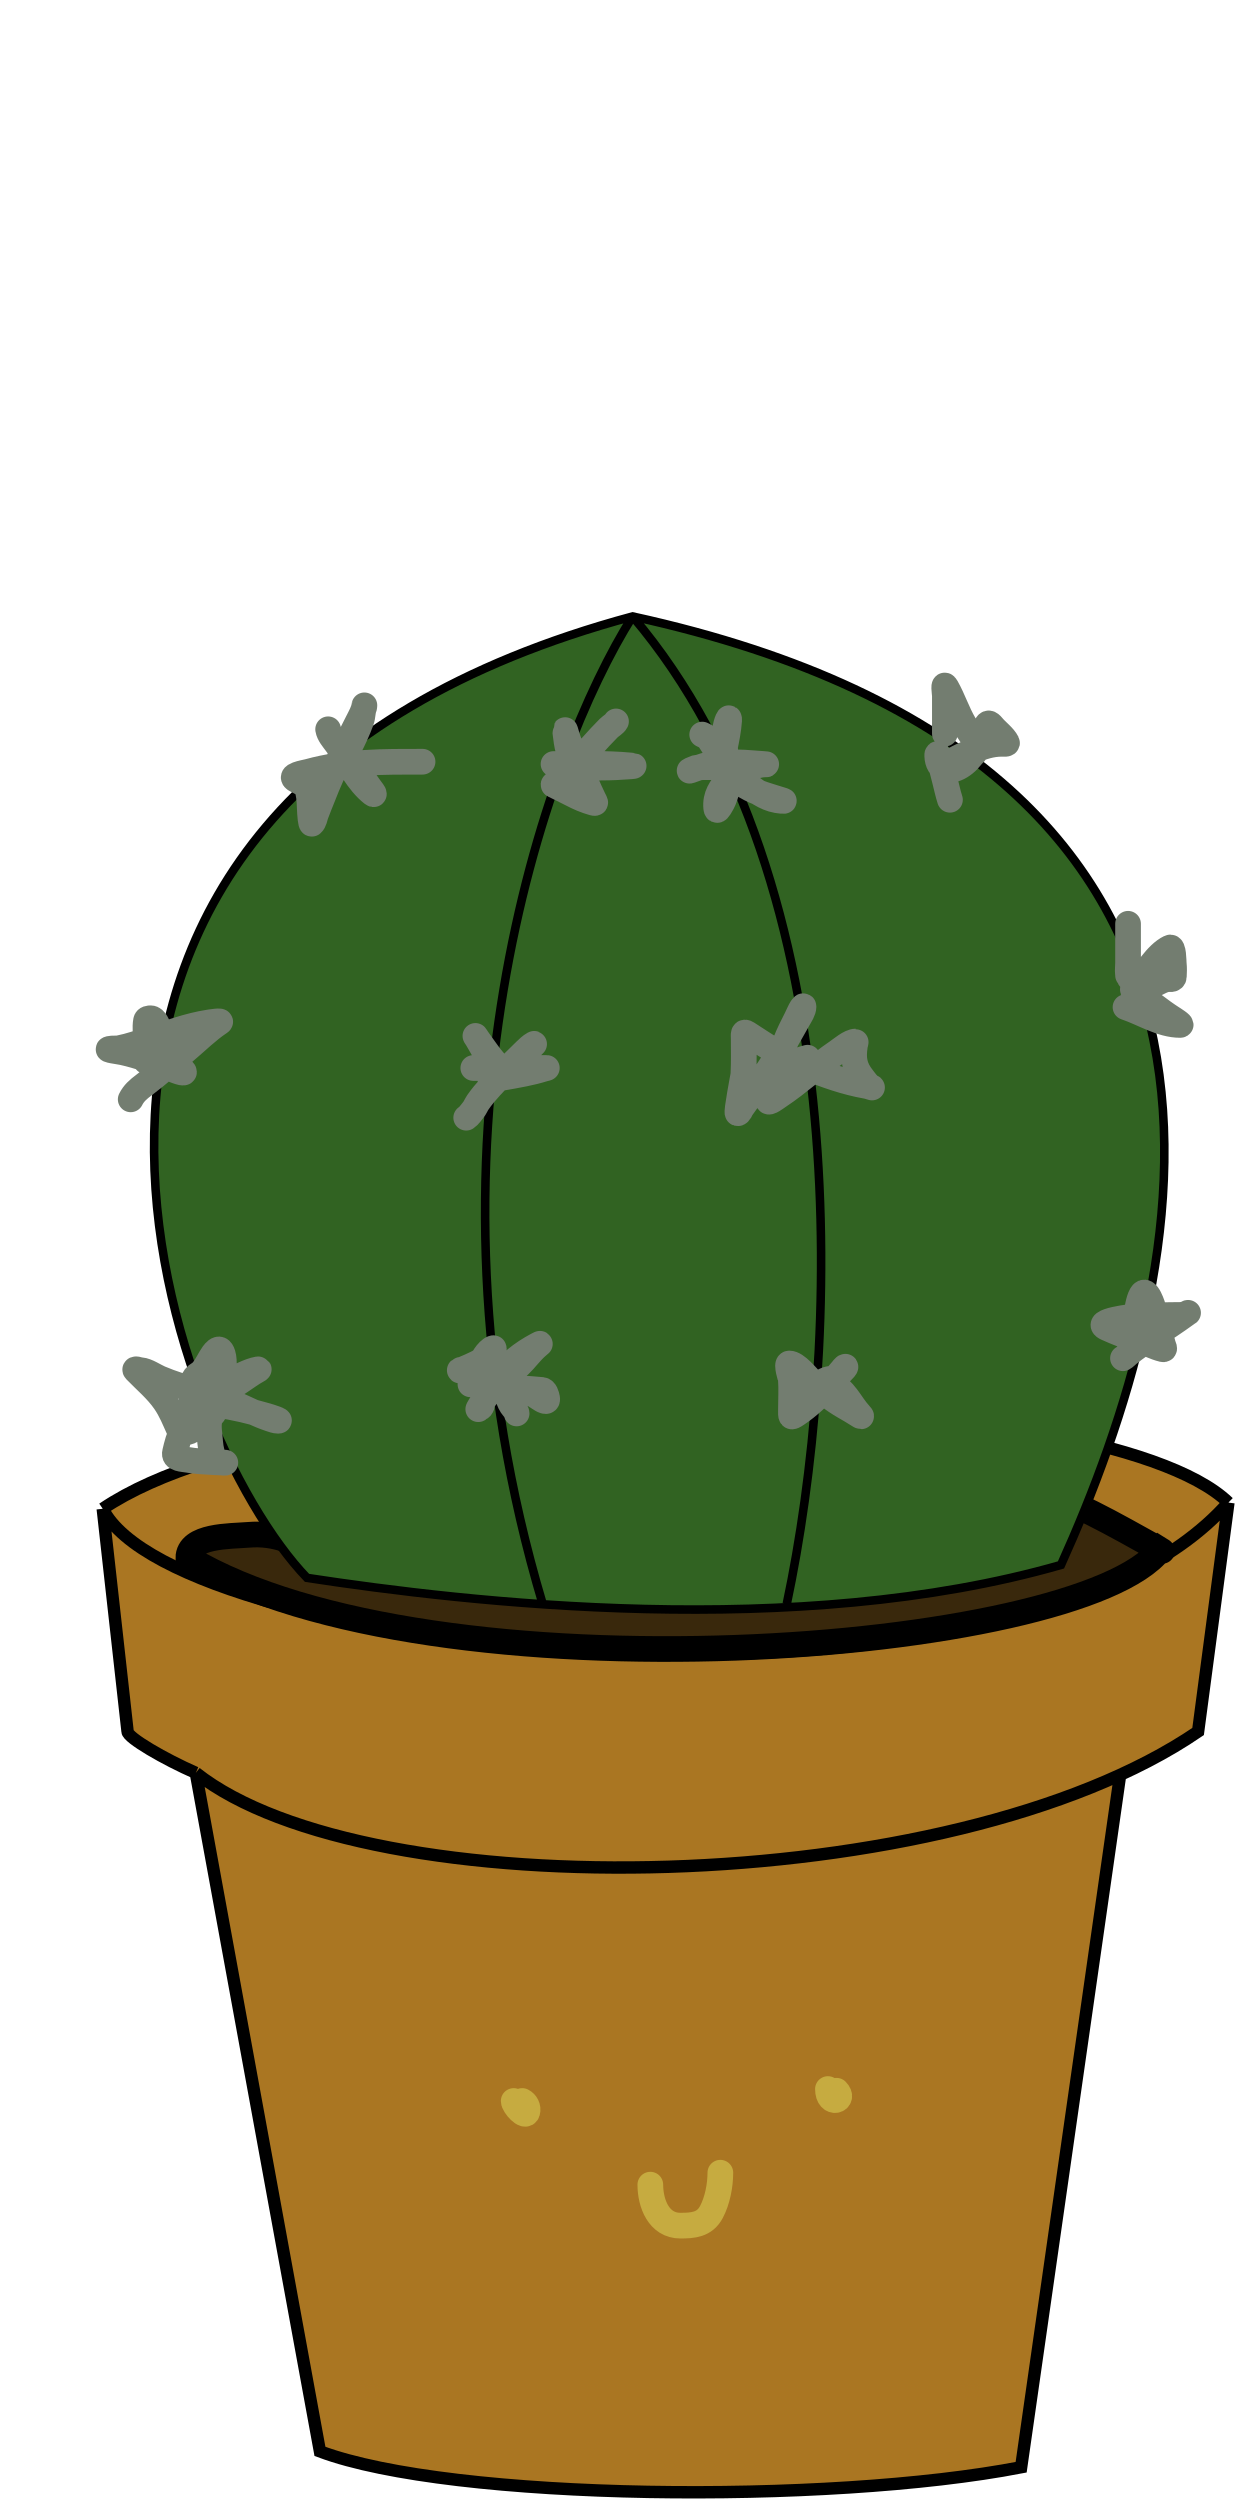
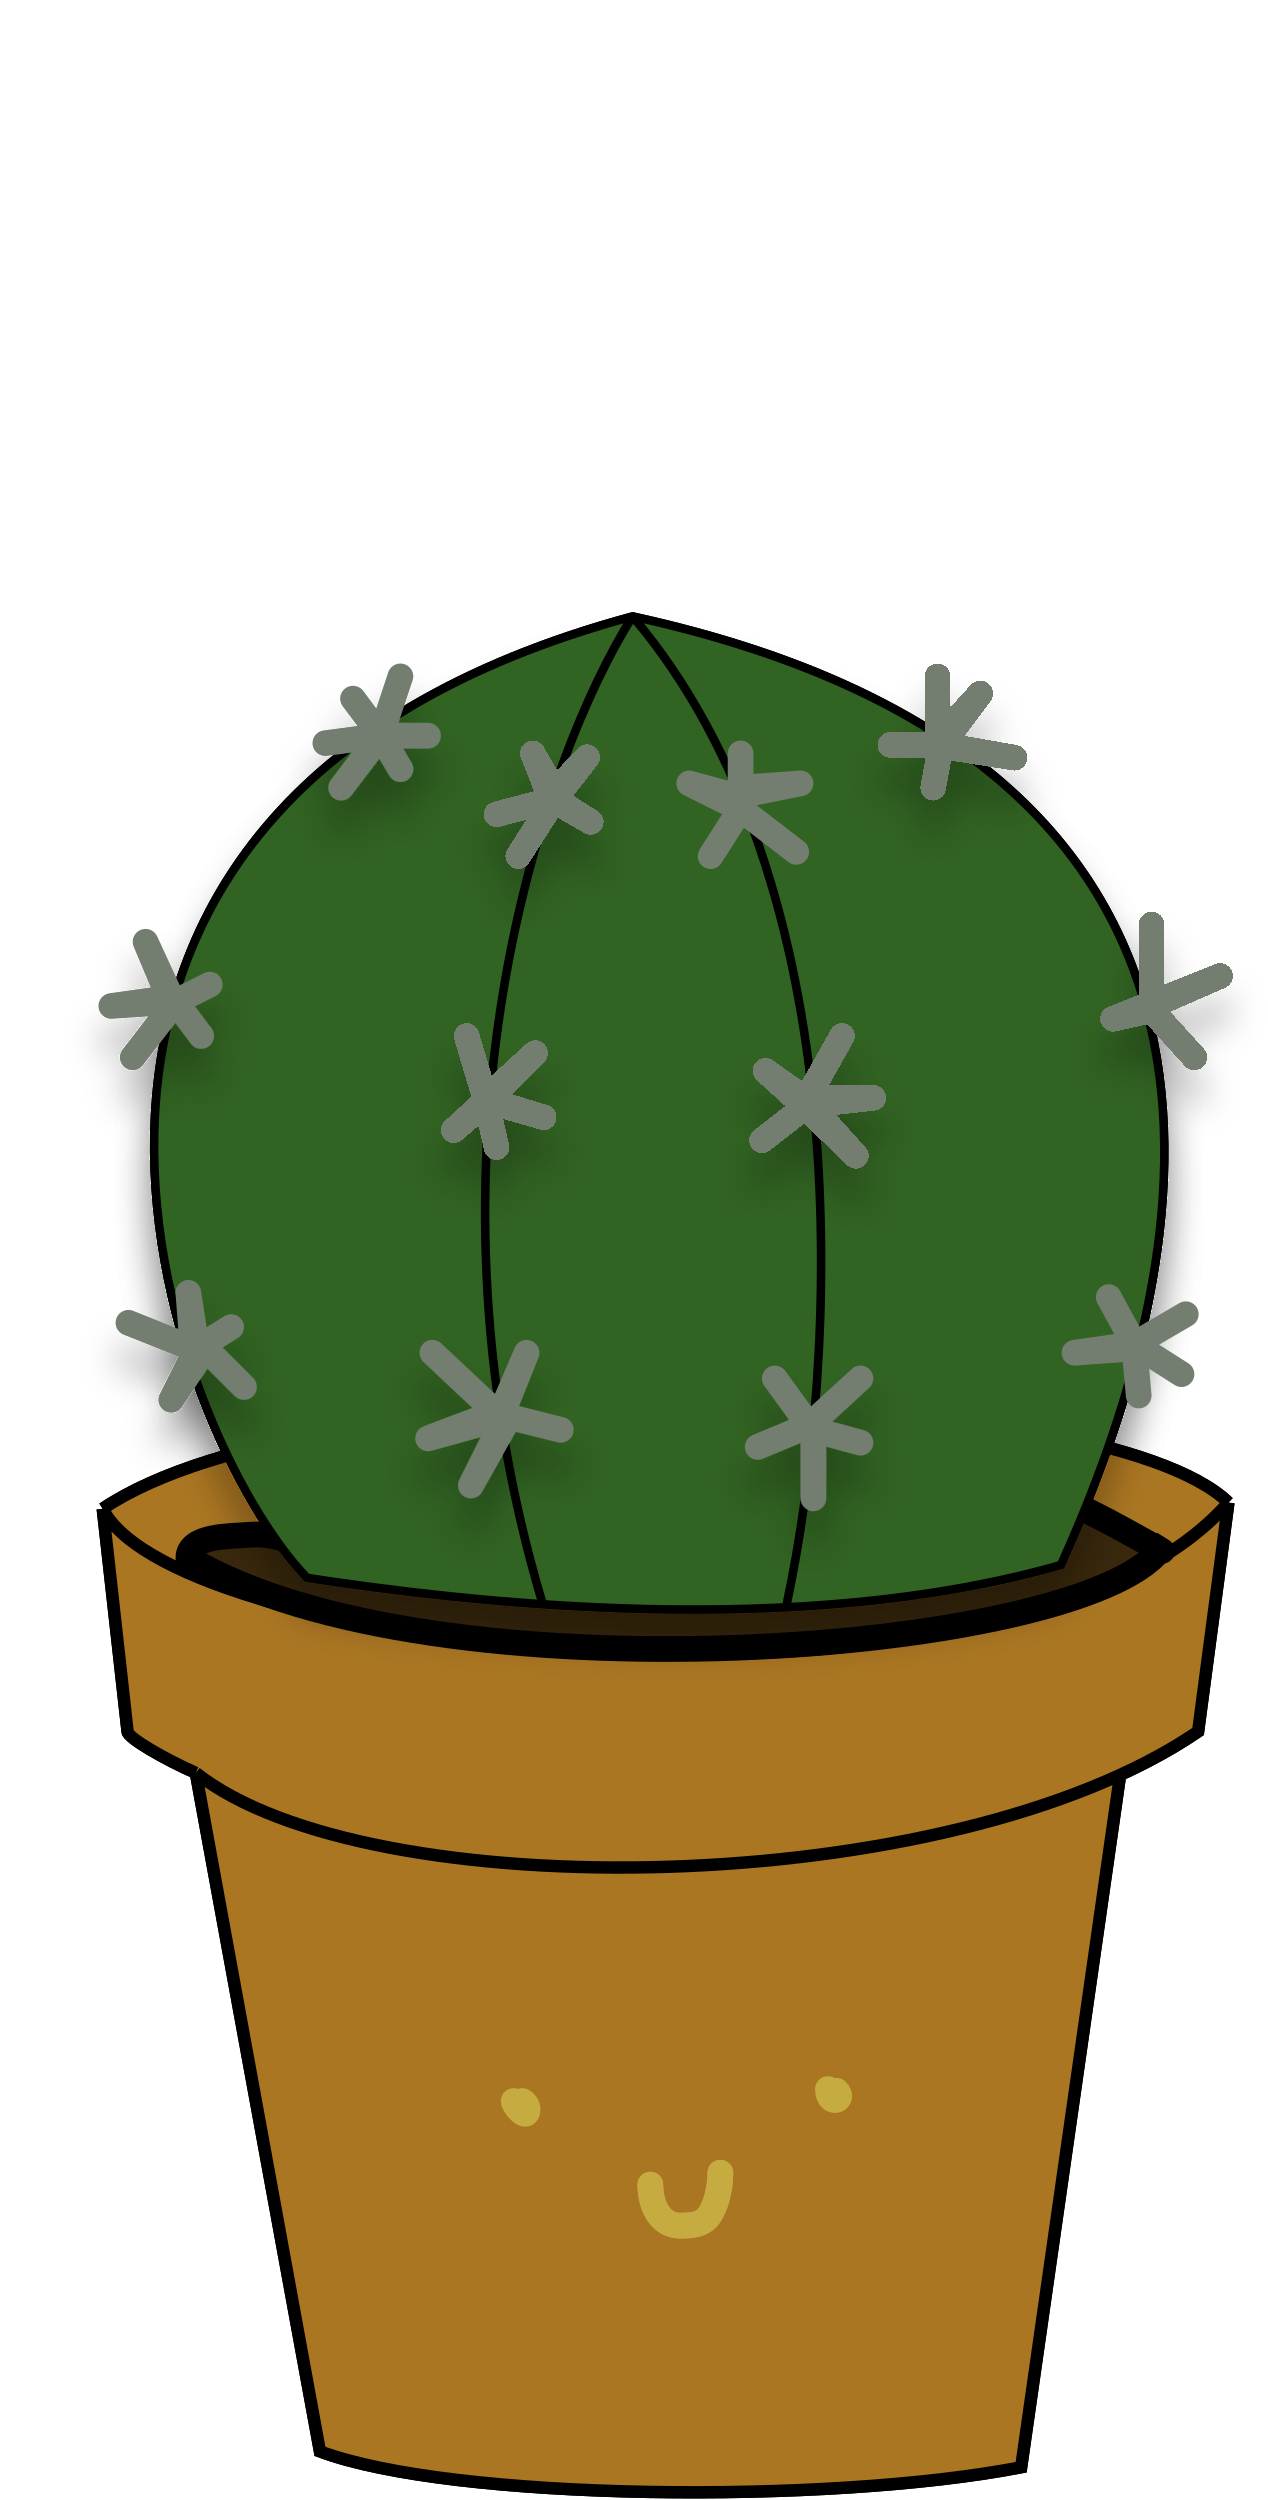
- <svg xmlns="http://www.w3.org/2000/svg" width="146" height="292" viewBox="0 0 146 292" fill="none">
+ <svg xmlns="http://www.w3.org/2000/svg" width="148" height="292" viewBox="0 0 148 292" fill="none">
  <path d="M14.9 202.241L12 176.224C37.496 159 128.496 161 143.479 175.5L139.938 202.241C137.223 204.095 134.164 205.784 130.832 207.309L119.269 288.174C96.8 292.523 52.832 292.118 37.369 286.32L22.869 207.071C19.245 205.486 14.9 202.966 14.9 202.241Z" fill="#AA7622" />
  <path d="M12 176.224L14.9 202.241C14.9 202.966 19.245 205.486 22.869 207.071M12 176.224C20.496 193.5 118.496 204 143.479 175.5M12 176.224C37.496 159 128.496 161 143.479 175.5M22.869 207.071C42.996 223 110.996 222 139.938 202.241L143.479 175.5M22.869 207.071L37.369 286.32C52.832 292.118 96.8 292.523 119.269 288.174L130.866 207.071" stroke="black" stroke-width="1.45" />
  <path d="M21.997 182C21.997 179.305 26.905 179.446 29.018 179.269C30.612 179.136 32.013 179.342 33.504 179.847C34.594 180.216 35.629 180.747 36.82 180.767C39.13 180.806 40.323 178.626 42.379 177.87C44.448 177.109 46.609 176.388 48.87 176.363C50.026 176.35 51.212 176.268 52.316 176.627L52.356 176.64C53.099 176.882 53.444 176.994 54.115 176.51C56.066 175.1 57.863 172.599 60.768 173.055C61.446 173.161 61.947 173.581 62.567 173.799C63.382 174.085 64.251 174.054 65.103 174.161C67.473 174.458 69.887 174.425 72.276 174.425C74.316 174.425 76.322 175.317 78.138 176.079C80.421 177.036 83.946 177.382 86.363 176.852C87.748 176.548 89.013 175.744 90.448 175.668C91.746 175.599 92.352 176.063 93.493 176.539C96.501 177.793 100.393 177.757 103.527 176.93C106.23 176.217 109.092 174.953 111.925 174.953C113.272 174.953 114.193 175.044 115.382 175.658C116.327 176.146 117.181 176.884 118.199 177.244C120.833 178.174 122.988 176.39 125.362 175.854C126.076 175.693 133.955 180.188 135.479 181.022C135.485 181.015 135.491 181.007 135.496 181C135.837 181.21 135.793 181.194 135.479 181.022C125.905 193.24 50.479 198.99 21.997 182Z" fill="#39280C" />
  <path d="M21.997 182C21.997 179.305 26.905 179.446 29.018 179.269C30.612 179.136 32.013 179.342 33.504 179.847C34.594 180.216 35.629 180.747 36.82 180.767C39.13 180.806 40.323 178.626 42.379 177.87C44.448 177.109 46.609 176.388 48.87 176.363C50.026 176.35 51.212 176.268 52.316 176.627C53.086 176.878 53.432 177.003 54.115 176.51C56.066 175.1 57.863 172.599 60.768 173.055C61.446 173.161 61.947 173.581 62.567 173.799C63.382 174.085 64.251 174.054 65.103 174.161C67.473 174.458 69.887 174.425 72.276 174.425C74.316 174.425 76.322 175.317 78.138 176.079C80.421 177.036 83.946 177.382 86.363 176.852C87.748 176.548 89.013 175.744 90.448 175.668C91.746 175.599 92.352 176.063 93.493 176.539C96.501 177.793 100.393 177.757 103.527 176.93C106.23 176.217 109.092 174.953 111.925 174.953C113.272 174.953 114.193 175.044 115.382 175.658C116.327 176.146 117.181 176.884 118.199 177.244C120.833 178.174 122.988 176.39 125.362 175.854C126.223 175.66 137.496 182.233 135.496 181C125.996 193.233 50.496 199 21.997 182Z" stroke="black" stroke-width="3" stroke-linecap="round" />
-   <path d="M73.886 72C154.446 89.625 138.935 149.548 123.923 182.783C93.1 191.646 54.538 187.147 35.858 184.294C19.846 167.676 -8.175 94.157 73.886 72Z" fill="#316322" />
-   <path d="M73.886 72C63.712 88.114 47.366 133.736 63.378 187.315M73.886 72C100.406 103.221 98.071 158.277 91.899 187.315M73.886 72C154.446 89.625 138.935 149.548 123.923 182.783C93.1 191.646 54.538 187.147 35.858 184.294C19.846 167.676 -8.175 94.157 73.886 72Z" stroke="black" />
-   <path d="M38.326 85.181C38.419 85.787 38.923 86.341 39.267 86.815C40.194 88.096 41.167 89.323 42.144 90.565C42.641 91.196 43.071 91.874 43.562 92.509C43.677 92.658 43.755 92.888 43.506 92.694C42.657 92.034 41.919 91.08 41.334 90.194C41.029 89.732 40.438 89.292 40.22 88.802C40.003 88.314 40.496 87.906 40.727 87.459C41.278 86.394 41.787 85.308 42.2 84.178C42.384 83.675 42.335 83.093 42.534 82.619C42.549 82.583 42.57 82.299 42.559 82.396C42.492 83.001 42.077 83.731 41.81 84.259C40.356 87.132 38.883 90.007 37.719 93.016C37.445 93.726 37.139 94.422 36.884 95.139C36.768 95.464 36.708 95.966 36.432 96.21C36.297 96.329 36.216 95.074 36.209 94.972C36.158 94.153 36.173 93.273 35.986 92.472C35.808 91.705 35.298 91.465 34.65 91.141C33.486 90.559 35.569 90.262 36.036 90.132C40.382 88.925 44.883 88.969 49.355 88.969" stroke="#737D70" stroke-width="3" stroke-linecap="round" />
-   <path d="M17.048 123.948C17.048 123.228 17.048 122.508 17.048 121.788C17.048 120.978 16.909 120.021 17.055 119.22C17.102 118.957 17.394 118.935 17.605 118.935C18.138 118.935 18.432 119.855 18.633 120.235C19.284 121.464 19.837 122.712 20.601 123.88C20.822 124.22 20.985 124.624 21.257 124.926C21.324 125.001 21.492 125.108 21.492 125.223C21.492 125.505 19.748 124.736 19.672 124.703C17.96 123.966 16.196 123.329 14.375 122.921C13.84 122.801 12.249 122.625 12.784 122.506C13.144 122.426 13.546 122.497 13.917 122.426C15.135 122.191 16.337 121.76 17.513 121.374C19.746 120.639 22.017 119.795 24.351 119.43C24.503 119.407 26.044 119.155 25.663 119.406C24.267 120.326 23.005 121.59 21.727 122.667C20.116 124.025 18.518 125.456 16.832 126.721C16.131 127.247 15.621 127.693 15.266 128.404" stroke="#737D70" stroke-width="3" stroke-linecap="round" />
-   <path d="M22.396 165.055C22.396 165.87 22.396 163.425 22.396 162.611C22.396 161.713 22.428 160.912 23.281 160.432C23.801 160.139 24.294 159.135 24.599 158.619C24.916 158.082 25.635 156.934 26.016 158.155C26.286 159.018 26.082 160.297 25.936 161.156C25.814 161.87 25.768 162.601 25.626 163.31C25.6 163.439 25.584 163.924 25.49 164.028C25.261 164.282 22.864 163.786 25.441 164.108C27.386 164.351 29.238 164.832 31.122 165.365C31.597 165.499 32.977 165.946 32.483 165.946C32.165 165.946 31.794 165.803 31.5 165.705C30.089 165.235 28.76 164.532 27.396 163.947C24.56 162.732 21.508 162.203 18.676 160.989C18.053 160.722 17.153 160.093 16.467 160.042C16.357 160.034 15.575 159.785 15.848 160.067C17.009 161.27 18.306 162.329 19.264 163.718C19.969 164.74 20.39 165.816 20.892 166.93C21.067 167.32 21.373 167.3 21.752 167.283C22.875 167.233 23.287 165.642 23.646 164.832C24.363 163.214 25.156 162.171 26.753 161.373C27.776 160.861 28.986 160.145 30.132 159.937C30.369 159.894 30.076 160.043 30.033 160.067C29.364 160.427 28.752 160.906 28.114 161.317C25.645 162.91 23.191 164.681 21.418 167.06C20.808 167.879 20.683 168.669 20.446 169.616C20.236 170.456 21.355 170.389 21.962 170.514C23.308 170.791 27.446 170.848 26.072 170.848C24.522 170.848 24.597 168.63 24.463 167.518C24.395 166.96 24.285 165.832 24.71 165.365C24.856 165.204 25.001 165.037 25.069 164.832" stroke="#737D70" stroke-width="3" stroke-linecap="round" />
-   <path d="M64.652 89.239C67.642 89.239 70.646 89.128 73.626 89.405C74.031 89.442 74.223 89.464 73.69 89.506C72.524 89.599 71.383 89.653 70.212 89.653C69.384 89.653 68.257 89.838 67.48 89.469C66.915 89.201 66.57 88.218 66.398 87.659C66.195 87 66.131 86.308 66.043 85.627C65.988 85.202 65.976 85.121 66.117 85.627C66.492 86.977 67.132 88.322 67.683 89.607C68.219 90.858 68.746 92.124 69.341 93.348C69.501 93.675 69.69 93.874 69.277 93.758C68.373 93.504 67.58 93.162 66.743 92.722C66.057 92.36 65.361 92.035 64.67 91.69C64.538 91.623 65.064 91.355 65.067 91.353C65.87 90.778 66.547 90.055 67.204 89.322C68.489 87.887 69.739 86.4 71.101 85.038C71.332 84.807 71.806 84.55 71.949 84.264" stroke="#737D70" stroke-width="3" stroke-linecap="round" />
-   <path d="M55.282 124.743C58.144 124.743 61.007 124.743 63.869 124.743C63.899 124.743 63.543 124.827 63.5 124.84C62.759 125.072 62.014 125.253 61.252 125.407C60.368 125.585 59.479 125.745 58.59 125.895C58.21 125.959 57.779 126.04 57.392 125.969C57.013 125.898 57.194 125.001 57.185 124.734C57.141 123.556 56.391 122.492 55.835 121.491C55.503 120.893 55.36 120.796 55.803 121.408C56.576 122.477 57.349 123.686 58.304 124.6C58.653 124.935 59.337 125.433 59.843 125.102C60.758 124.504 61.207 123.355 61.833 122.504C61.984 122.299 62.573 121.815 62.349 121.938C61.974 122.142 61.65 122.473 61.344 122.762C60.5 123.559 59.69 124.396 58.894 125.241C57.834 126.364 56.694 127.474 55.816 128.751C55.633 129.018 55.479 129.401 55.282 129.635C55.019 129.948 54.796 130.319 54.453 130.548" stroke="#737D70" stroke-width="3" stroke-linecap="round" />
-   <path d="M54.95 161.69C54.95 161.057 55.473 160.397 55.78 159.885C56.223 159.144 56.621 158.118 57.346 157.595C57.389 157.564 57.743 157.338 57.668 157.563C57.431 158.274 56.292 158.922 55.664 159.23C55.18 159.469 54.663 159.699 54.163 159.903C54.086 159.934 53.496 160.041 53.762 160.096C55.225 160.401 56.7 160.563 58.138 160.999C59.837 161.515 61.561 162.339 63.04 163.33C63.265 163.482 64.025 163.982 63.901 163.303C63.834 162.933 63.675 162.389 63.316 162.349C61.839 162.185 60.425 162.235 58.986 161.755C58.883 161.721 58.245 161.556 58.405 161.395C59.104 160.697 59.954 160.122 60.672 159.433C61.393 158.741 61.972 157.906 62.726 157.25C62.998 157.013 63.318 156.801 62.763 157.098C60.896 158.096 59.456 159.245 58.189 160.935C57.725 161.554 57.041 162.004 56.756 162.722C56.624 163.056 56.439 163.327 56.36 163.68C56.318 163.868 56.323 164.2 56.194 164.344C56.095 164.455 55.97 164.498 55.862 164.592C55.814 164.635 56.44 163.572 56.581 163.386C56.797 163.102 58.463 160.476 58.889 161.566C59.233 162.443 59.225 163.353 59.76 164.178C59.908 164.407 60.34 164.809 60.34 165.09" stroke="#737D70" stroke-width="3" stroke-linecap="round" />
-   <path d="M84.734 88.625C84.734 87.21 84.421 85.389 85 84.065C85.119 83.794 85.184 83.836 85.163 84.144C85.086 85.257 84.858 86.369 84.632 87.459C84.576 87.728 84.403 89.519 84.13 89.597C83.815 89.687 83.363 89.603 83.043 89.603C82.427 89.603 81.799 89.567 81.195 89.712C81.067 89.743 80.246 90.13 80.652 89.99C81.75 89.609 82.699 89.213 83.889 89.108C85.229 88.99 86.607 89.031 87.947 89.144C88.446 89.186 89.946 89.277 89.445 89.277C87.963 89.277 86.731 90.189 85.302 90.448C85.111 90.483 85.01 90.403 85.066 90.207C85.114 90.04 85.116 91.01 85.103 91.101C84.948 92.149 84.725 93.241 84.148 94.144C84.026 94.336 83.705 94.948 83.653 94.374C83.521 92.917 84.201 92.056 85.048 90.974C85.635 90.223 86.532 91.501 87.083 91.831C88.486 92.673 89.922 93.001 91.449 93.492C91.892 93.634 90.827 93.481 90.749 93.468C89.344 93.226 88.111 92.296 87.041 91.403C85.427 90.056 84.02 88.258 82.91 86.475C82.667 86.083 82.397 85.989 82.017 85.799" stroke="#737D70" stroke-width="3" stroke-linecap="round" />
-   <path d="M91.31 124.016C91.31 121.866 92.54 120.097 93.375 118.22C93.484 117.976 93.852 117.308 93.852 117.576C93.852 118.052 93.466 118.612 93.251 118.996C92.181 120.918 91.102 122.842 89.916 124.696C88.887 126.305 87.756 127.827 86.652 129.381C86.588 129.471 86.342 130.078 86.158 130.025C85.964 129.97 86.812 125.74 86.828 125.446C86.904 124.058 86.864 122.662 86.864 121.272C86.864 120.846 86.764 120.373 87.287 120.708C89.518 122.136 91.562 123.598 94.046 124.616C96.311 125.545 98.783 126.423 101.21 126.84C101.423 126.877 102.037 127.088 101.837 127.008C101.414 126.839 101.028 126.251 100.76 125.913C99.782 124.681 99.624 123.668 99.851 122.128C99.856 122.097 99.98 121.652 99.939 121.652C99.278 121.652 98.262 122.541 97.778 122.869C95.416 124.472 93.326 126.465 90.949 128.031C90.774 128.146 89.736 128.948 89.722 128.587C89.621 125.852 91.924 124.141 94.328 123.54" stroke="#737D70" stroke-width="3" stroke-linecap="round" />
-   <path d="M93.57 161.764C94.784 161.554 96.758 161.669 97.73 160.724C97.834 160.623 98.825 159.753 98.746 159.634C98.696 159.56 98.312 160.066 98.308 160.071C97.823 160.667 97.3 161.239 96.789 161.813C95.676 163.063 94.464 164.233 93.066 165.165C92.317 165.664 92.381 165.522 92.381 164.653C92.381 163.483 92.459 162.28 92.373 161.111C92.365 161.006 91.779 159.254 92.183 159.254C93.059 159.254 94.265 160.861 94.825 161.384C95.967 162.451 97.229 163.475 98.589 164.257C99.153 164.581 99.709 164.904 100.256 165.255C100.585 165.467 100.732 165.526 100.405 165.181C99.338 164.055 98.623 162.148 96.987 161.648C96.012 161.35 96.103 161.193 97.136 161.021" stroke="#737D70" stroke-width="3" stroke-linecap="round" />
-   <path d="M132.054 155.672C132.115 155 132.453 154.305 132.648 153.666C132.875 152.923 132.935 151.918 133.317 151.239C133.946 150.12 134.707 152.764 134.729 152.848C135.089 154.251 135.471 155.648 135.835 157.05C135.882 157.233 136.151 157.667 135.81 157.587C134.842 157.359 133.899 156.834 132.946 156.53C131.676 156.125 130.476 155.657 129.264 155.11C127.485 154.307 132.399 153.756 132.78 153.74C134.261 153.678 135.74 153.591 137.222 153.591C137.663 153.591 138.058 153.615 138.476 153.476C138.783 153.374 138.916 153.208 138.559 153.467C137.296 154.386 135.98 155.251 134.671 156.101C133.67 156.751 132.718 157.385 131.79 158.132C131.587 158.295 131.372 158.538 131.163 158.643" stroke="#737D70" stroke-width="3" stroke-linecap="round" />
-   <path d="M131.757 113.918C131.757 112.025 131.757 106.346 131.757 108.239C131.757 109.637 131.757 111.035 131.757 112.432C131.757 113.409 131.498 114.096 132.384 114.628C133.087 115.05 134.098 115.326 134.877 114.958C135.328 114.746 135.782 114.463 136.281 114.372C136.562 114.321 137.082 114.501 137.106 114.067C137.133 113.586 137.151 113.058 137.098 112.581C137.064 112.276 137.089 110.459 136.627 110.682C135.029 111.457 133.781 113.711 132.698 115.058C132.111 115.787 132.194 115.539 132.896 116.023C134.241 116.951 135.481 118.005 136.858 118.888C136.968 118.958 138.179 119.713 137.849 119.713C135.602 119.713 133.513 118.318 131.46 117.633" stroke="#737D70" stroke-width="3" stroke-linecap="round" />
-   <path d="M110.36 85.687C110.36 84.223 110.36 82.759 110.36 81.295C110.36 80.954 110.103 79.513 110.542 80.288C111.328 81.679 111.803 83.211 112.622 84.597C113.094 85.396 113.831 86.304 114.108 87.206C114.378 88.084 111.802 89.505 111.285 88.923C111.135 88.754 113.401 87.803 113.563 87.734C114.721 87.238 115.764 86.875 117.047 86.875C117.155 86.875 117.719 86.949 117.608 86.727C117.252 86.015 116.425 85.441 115.924 84.828C115.181 83.92 115.209 85.043 114.818 85.885C114.161 87.296 113.548 88.682 112.176 89.517C110.91 90.287 109.521 90.005 109.469 88.279C109.438 87.282 110.101 90.172 110.36 91.135C110.564 91.891 110.709 92.675 110.955 93.413" stroke="#737D70" stroke-width="3" stroke-linecap="round" />
+   <g filter="url(#filter0_d_10_272)">
+     <path d="M73.886 72C154.446 89.625 138.935 149.548 123.923 182.783C93.1 191.646 54.538 187.147 35.858 184.294C19.846 167.676 -8.175 94.157 73.886 72Z" fill="#316322" />
+     <path d="M73.886 72C63.712 88.114 47.366 133.736 63.378 187.315M73.886 72C100.406 103.221 98.071 158.277 91.899 187.315M73.886 72C154.446 89.625 138.935 149.548 123.923 182.783C93.1 191.646 54.538 187.147 35.858 184.294C19.846 167.676 -8.175 94.157 73.886 72Z" stroke="black" />
+   </g>
+   <path d="M75.958 255.168C75.958 257.357 76.946 259.955 79.46 259.955C80.934 259.955 82.305 259.86 83.095 258.36C83.797 257.025 84.136 255.265 84.136 253.772" stroke="#C6AB40" stroke-width="3" stroke-linecap="round" />
+   <path d="M59.673 254.981C60.173 254.981 60.617 254.921 61.097 254.797C61.353 254.731 61.582 254.72 61.846 254.72C62.121 254.72 62.396 254.72 62.672 254.72" stroke="#E59ECB" stroke-width="5" stroke-linecap="round" />
+   <path d="M96 253.261C96.5 253.261 96.944 253.201 97.424 253.077C97.68 253.011 97.909 253 98.173 253C98.448 253 98.723 253 98.999 253" stroke="#E59ECB" stroke-width="5" stroke-linecap="round" />
+   <path d="M101.185 241C101.059 241.013 100.931 241.105 100.827 241.163C100.333 241.439 98.983 242.207 98.5 242.5C97.337 243.206 97.019 243.388 95.886 244.144C95.305 244.531 94.689 244.844 94.115 245.226C94.077 245.252 93.943 245.314 94.027 245.354C94.402 245.532 94.782 245.695 95.152 245.885C96.671 246.666 98.145 246.968 99.5 248C99.99 248.373 100.141 248.5 100.827 248.5" stroke="#C6AB40" stroke-width="3" stroke-linecap="round" />
+   <path d="M57 242C57.127 242.013 57.254 242.105 57.359 242.163C57.852 242.439 59.203 243.207 59.685 243.5C60.849 244.206 61.166 244.388 62.299 245.144C62.88 245.531 63.496 245.844 64.07 246.226C64.108 246.252 64.242 246.314 64.158 246.354C63.783 246.532 63.403 246.695 63.033 246.885C61.514 247.666 60.04 247.968 58.685 249C58.195 249.373 58.044 249.5 57.359 249.5" stroke="#C6AB40" stroke-width="3" stroke-linecap="round" />
+   <path d="M14.9 202.241L12 176.224C37.496 159 128.496 161 143.479 175.5L139.938 202.241C137.223 204.095 134.164 205.784 130.832 207.309L119.269 288.174C96.8 292.523 52.832 292.118 37.369 286.32L22.869 207.071C19.245 205.486 14.9 202.966 14.9 202.241Z" fill="#AA7622" />
+   <path d="M12 176.224L14.9 202.241C14.9 202.966 19.245 205.486 22.869 207.071M12 176.224C20.496 193.5 118.496 204 143.479 175.5M12 176.224C37.496 159 128.496 161 143.479 175.5M22.869 207.071C42.996 223 110.996 222 139.938 202.241L143.479 175.5M22.869 207.071L37.369 286.32C52.832 292.118 96.8 292.523 119.269 288.174L130.866 207.071" stroke="black" stroke-width="1.45" />
+   <path d="M21.997 182C21.997 179.305 26.905 179.446 29.018 179.269C30.612 179.136 32.013 179.342 33.504 179.847C34.594 180.216 35.629 180.747 36.82 180.767C39.13 180.806 40.323 178.626 42.379 177.87C44.448 177.109 46.609 176.388 48.87 176.363C50.026 176.35 51.212 176.268 52.316 176.627L52.356 176.64C53.099 176.882 53.444 176.994 54.115 176.51C56.066 175.1 57.863 172.599 60.768 173.055C61.446 173.161 61.947 173.581 62.567 173.799C63.382 174.085 64.251 174.054 65.103 174.161C67.473 174.458 69.887 174.425 72.276 174.425C74.316 174.425 76.322 175.317 78.138 176.079C80.421 177.036 83.946 177.382 86.363 176.852C87.748 176.548 89.013 175.744 90.448 175.668C91.746 175.599 92.352 176.063 93.493 176.539C96.501 177.793 100.393 177.757 103.527 176.93C106.23 176.217 109.092 174.953 111.925 174.953C113.272 174.953 114.193 175.044 115.382 175.658C116.327 176.146 117.181 176.884 118.199 177.244C120.833 178.174 122.988 176.39 125.362 175.854C126.076 175.693 133.955 180.188 135.479 181.022C135.485 181.015 135.491 181.007 135.496 181C135.837 181.21 135.793 181.194 135.479 181.022C125.905 193.24 50.479 198.99 21.997 182Z" fill="#39280C" />
+   <path d="M21.997 182C21.997 179.305 26.905 179.446 29.018 179.269C30.612 179.136 32.013 179.342 33.504 179.847C34.594 180.216 35.629 180.747 36.82 180.767C39.13 180.806 40.323 178.626 42.379 177.87C44.448 177.109 46.609 176.388 48.87 176.363C50.026 176.35 51.212 176.268 52.316 176.627C53.086 176.878 53.432 177.003 54.115 176.51C56.066 175.1 57.863 172.599 60.768 173.055C61.446 173.161 61.947 173.581 62.567 173.799C63.382 174.085 64.251 174.054 65.103 174.161C67.473 174.458 69.887 174.425 72.276 174.425C74.316 174.425 76.322 175.317 78.138 176.079C80.421 177.036 83.946 177.382 86.363 176.852C87.748 176.548 89.013 175.744 90.448 175.668C91.746 175.599 92.352 176.063 93.493 176.539C96.501 177.793 100.393 177.757 103.527 176.93C106.23 176.217 109.092 174.953 111.925 174.953C113.272 174.953 114.193 175.044 115.382 175.658C116.327 176.146 117.181 176.884 118.199 177.244C120.833 178.174 122.988 176.39 125.362 175.854C126.223 175.66 137.496 182.233 135.496 181C125.996 193.233 50.496 199 21.997 182Z" stroke="black" stroke-width="3" stroke-linecap="round" />
+   <g filter="url(#filter1_d_10_272)">
+     <path d="M73.886 72C154.446 89.625 138.935 149.548 123.923 182.783C93.1 191.646 54.538 187.147 35.858 184.294C19.846 167.676 -8.175 94.157 73.886 72Z" fill="#316322" />
+     <path d="M73.886 72C63.712 88.114 47.366 133.736 63.378 187.315M73.886 72C100.406 103.221 98.071 158.277 91.899 187.315M73.886 72C154.446 89.625 138.935 149.548 123.923 182.783C93.1 191.646 54.538 187.147 35.858 184.294C19.846 167.676 -8.175 94.157 73.886 72Z" stroke="black" />
+   </g>
+   <path d="M75.958 255.168C75.958 257.357 76.946 259.955 79.46 259.955C80.934 259.955 82.305 259.86 83.095 258.36C83.797 257.025 84.136 255.265 84.136 253.772" stroke="#C6AB40" stroke-width="3" stroke-linecap="round" />
  <path d="M60 245.396C60 245.919 61.364 247.455 61.585 246.682C61.735 246.156 61.438 245.616 60.997 245.396" stroke="#C6AB40" stroke-width="3" stroke-linecap="round" />
  <path d="M96.703 244C96.703 246.043 98.816 245.315 97.701 244.199" stroke="#C6AB40" stroke-width="3" stroke-linecap="round" />
  <path d="M75.958 255.168C75.958 257.357 76.946 259.955 79.46 259.955C80.934 259.955 82.305 259.86 83.095 258.36C83.797 257.025 84.136 255.265 84.136 253.772" stroke="#C6AB40" stroke-width="3" stroke-linecap="round" />
+   <g filter="url(#filter2_d_10_272)">
+     <path d="M44.462 85.933L46.769 79M44.462 85.933L41.231 81.6M44.462 85.933L38 86.8M44.462 85.933L39.846 92M44.462 85.933L46.769 89.833M44.462 85.933H50" stroke="#737D70" stroke-width="3" stroke-linecap="round" stroke-linejoin="round" />
+   </g>
+   <g filter="url(#filter3_d_10_272)">
+     <path d="M19.5 116L17 110L20 116.5L13 117.5L20.5 117M20.5 117L15.5 123.5M20.5 117L23.5 121M20.5 117L24.5 115" stroke="#737D70" stroke-width="3" stroke-linecap="round" stroke-linejoin="round" />
+   </g>
+   <g filter="url(#filter4_d_10_272)">
+     <path d="M15 154.5L22.5 157.5L22 151L23 157.5M23 157.5L27 155M23 157.5L20 163.5L24 157.5L28.5 162" stroke="#737D70" stroke-width="3" stroke-linecap="round" stroke-linejoin="round" />
+   </g>
+   <g filter="url(#filter5_d_10_272)">
+     <path d="M56.5 129L53 132L56.746 128.57M56.746 128.57L63.5 130.5L57 128.5L62.5 123L56.5 128.5L56.746 128.57ZM56.746 128.57L58 134M56.746 128.57L54.5 121" stroke="#737D70" stroke-width="3" stroke-linecap="round" stroke-linejoin="round" shape-rendering="crispEdges" />
+   </g>
+   <g filter="url(#filter6_d_10_272)">
+     <path d="M64.769 93.333L68.577 88.444L64.769 92.444L62.231 88L64.346 93.333L69 96L64.769 93.333ZM64.769 93.333L58 95.111M64.769 93.333L60.538 100" stroke="#737D70" stroke-width="3" stroke-linecap="round" stroke-linejoin="round" shape-rendering="crispEdges" />
+   </g>
+   <g filter="url(#filter7_d_10_272)">
+     <path d="M58.5 165L61.5 158L58.5 165.5L57.967 165M50.5 158L57.967 165M57.967 165L50 168L59 165.5L55 173.5L59.5 165.5L65.5 167" stroke="#737D70" stroke-width="3" stroke-linecap="round" stroke-linejoin="round" />
+   </g>
+   <g filter="url(#filter8_d_10_272)">
+     <path d="M98.344 121L94.281 128.226H102L94.281 129.084M93.875 129.129L99.969 135L93.875 128.226L89.406 125.065L93.875 129.129ZM93.875 129.129L94.281 129.084M89 133.194L94.281 129.084" stroke="#737D70" stroke-width="3" stroke-linecap="round" stroke-linejoin="round" shape-rendering="crispEdges" />
+   </g>
+   <path d="M86.5 88V92L93.5 91.5L86 93L80.5 91.5L86.5 94.5M86.5 94.5L83 100M86.5 94.5L93 99.5" stroke="#737D70" stroke-width="3" stroke-linecap="round" stroke-linejoin="round" />
+   <g filter="url(#filter9_d_10_272)">
+     <path d="M109.5 79V86.5L114.5 81L110 87L118.5 88.5L109.212 87.034M109.212 87.034L109 87H104L109.212 87.034ZM109 92L110 86.5" stroke="#737D70" stroke-width="3" stroke-linecap="round" stroke-linejoin="round" shape-rendering="crispEdges" />
+   </g>
+   <g filter="url(#filter10_d_10_272)">
+     <path d="M134.5 108V117.5L142.5 114L130 119L134.5 118L139.5 123.5" stroke="#737D70" stroke-width="3" stroke-linecap="round" stroke-linejoin="round" shape-rendering="crispEdges" />
+   </g>
+   <g filter="url(#filter11_d_10_272)">
+     <path d="M94.5 166.5L100.5 161M94.5 166.5L90.5 161M94.5 166.5L88.5 169M95 175V167L100.5 168.5" stroke="#737D70" stroke-width="3" stroke-linecap="round" stroke-linejoin="round" />
+   </g>
+   <path d="M132.5 157L138.5 153.5M132.5 157L138 160.5M132.5 157L129.5 151.5M132.5 157L125.5 158L132.5 157.5L133 163" stroke="#737D70" stroke-width="3" stroke-linecap="round" stroke-linejoin="round" />
+   <defs>
+     <filter id="filter0_d_10_272" x="13.496" y="71.486" width="127" height="125.014" filterUnits="userSpaceOnUse" color-interpolation-filters="sRGB">
+       <feFlood flood-opacity="0" result="BackgroundImageFix" />
+       <feColorMatrix in="SourceAlpha" type="matrix" values="0 0 0 0 0 0 0 0 0 0 0 0 0 0 0 0 0 0 127 0" result="hardAlpha" />
+       <feOffset dy="4" />
+       <feGaussianBlur stdDeviation="2" />
+       <feComposite in2="hardAlpha" operator="out" />
+       <feColorMatrix type="matrix" values="0 0 0 0 0 0 0 0 0 0 0 0 0 0 0 0 0 0 0.25 0" />
+       <feBlend mode="normal" in2="BackgroundImageFix" result="effect1_dropShadow_10_272" />
+       <feBlend mode="normal" in="SourceGraphic" in2="effect1_dropShadow_10_272" result="shape" />
+     </filter>
+     <filter id="filter1_d_10_272" x="13.496" y="71.486" width="127" height="125.014" filterUnits="userSpaceOnUse" color-interpolation-filters="sRGB">
+       <feFlood flood-opacity="0" result="BackgroundImageFix" />
+       <feColorMatrix in="SourceAlpha" type="matrix" values="0 0 0 0 0 0 0 0 0 0 0 0 0 0 0 0 0 0 127 0" result="hardAlpha" />
+       <feOffset dy="4" />
+       <feGaussianBlur stdDeviation="2" />
+       <feComposite in2="hardAlpha" operator="out" />
+       <feColorMatrix type="matrix" values="0 0 0 0 0 0 0 0 0 0 0 0 0 0 0 0 0 0 0.25 0" />
+       <feBlend mode="normal" in2="BackgroundImageFix" result="effect1_dropShadow_10_272" />
+       <feBlend mode="normal" in="SourceGraphic" in2="effect1_dropShadow_10_272" result="shape" />
+     </filter>
+     <filter id="filter2_d_10_272" x="32.5" y="77.5" width="23" height="24" filterUnits="userSpaceOnUse" color-interpolation-filters="sRGB">
+       <feFlood flood-opacity="0" result="BackgroundImageFix" />
+       <feColorMatrix in="SourceAlpha" type="matrix" values="0 0 0 0 0 0 0 0 0 0 0 0 0 0 0 0 0 0 127 0" result="hardAlpha" />
+       <feOffset dy="4" />
+       <feGaussianBlur stdDeviation="2" />
+       <feComposite in2="hardAlpha" operator="out" />
+       <feColorMatrix type="matrix" values="0 0 0 0 0 0 0 0 0 0 0 0 0 0 0 0 0 0 0.25 0" />
+       <feBlend mode="normal" in2="BackgroundImageFix" result="effect1_dropShadow_10_272" />
+       <feBlend mode="normal" in="SourceGraphic" in2="effect1_dropShadow_10_272" result="shape" />
+     </filter>
+     <filter id="filter3_d_10_272" x="7.5" y="108.5" width="22.5" height="24.5" filterUnits="userSpaceOnUse" color-interpolation-filters="sRGB">
+       <feFlood flood-opacity="0" result="BackgroundImageFix" />
+       <feColorMatrix in="SourceAlpha" type="matrix" values="0 0 0 0 0 0 0 0 0 0 0 0 0 0 0 0 0 0 127 0" result="hardAlpha" />
+       <feOffset dy="4" />
+       <feGaussianBlur stdDeviation="2" />
+       <feComposite in2="hardAlpha" operator="out" />
+       <feColorMatrix type="matrix" values="0 0 0 0 0 0 0 0 0 0 0 0 0 0 0 0 0 0 0.25 0" />
+       <feBlend mode="normal" in2="BackgroundImageFix" result="effect1_dropShadow_10_272" />
+       <feBlend mode="normal" in="SourceGraphic" in2="effect1_dropShadow_10_272" result="shape" />
+     </filter>
+     <filter id="filter4_d_10_272" x="9.5" y="149.5" width="24.5" height="23.5" filterUnits="userSpaceOnUse" color-interpolation-filters="sRGB">
+       <feFlood flood-opacity="0" result="BackgroundImageFix" />
+       <feColorMatrix in="SourceAlpha" type="matrix" values="0 0 0 0 0 0 0 0 0 0 0 0 0 0 0 0 0 0 127 0" result="hardAlpha" />
+       <feOffset dy="4" />
+       <feGaussianBlur stdDeviation="2" />
+       <feComposite in2="hardAlpha" operator="out" />
+       <feColorMatrix type="matrix" values="0 0 0 0 0 0 0 0 0 0 0 0 0 0 0 0 0 0 0.25 0" />
+       <feBlend mode="normal" in2="BackgroundImageFix" result="effect1_dropShadow_10_272" />
+       <feBlend mode="normal" in="SourceGraphic" in2="effect1_dropShadow_10_272" result="shape" />
+     </filter>
+     <filter id="filter5_d_10_272" x="47.5" y="119.5" width="21.5" height="24.001" filterUnits="userSpaceOnUse" color-interpolation-filters="sRGB">
+       <feFlood flood-opacity="0" result="BackgroundImageFix" />
+       <feColorMatrix in="SourceAlpha" type="matrix" values="0 0 0 0 0 0 0 0 0 0 0 0 0 0 0 0 0 0 127 0" result="hardAlpha" />
+       <feOffset dy="4" />
+       <feGaussianBlur stdDeviation="2" />
+       <feComposite in2="hardAlpha" operator="out" />
+       <feColorMatrix type="matrix" values="0 0 0 0 0 0 0 0 0 0 0 0 0 0 0 0 0 0 0.25 0" />
+       <feBlend mode="normal" in2="BackgroundImageFix" result="effect1_dropShadow_10_272" />
+       <feBlend mode="normal" in="SourceGraphic" in2="effect1_dropShadow_10_272" result="shape" />
+     </filter>
+     <filter id="filter6_d_10_272" x="52.5" y="86.5" width="22" height="23" filterUnits="userSpaceOnUse" color-interpolation-filters="sRGB">
+       <feFlood flood-opacity="0" result="BackgroundImageFix" />
+       <feColorMatrix in="SourceAlpha" type="matrix" values="0 0 0 0 0 0 0 0 0 0 0 0 0 0 0 0 0 0 127 0" result="hardAlpha" />
+       <feOffset dy="4" />
+       <feGaussianBlur stdDeviation="2" />
+       <feComposite in2="hardAlpha" operator="out" />
+       <feColorMatrix type="matrix" values="0 0 0 0 0 0 0 0 0 0 0 0 0 0 0 0 0 0 0.25 0" />
+       <feBlend mode="normal" in2="BackgroundImageFix" result="effect1_dropShadow_10_272" />
+       <feBlend mode="normal" in="SourceGraphic" in2="effect1_dropShadow_10_272" result="shape" />
+     </filter>
+     <filter id="filter7_d_10_272" x="44.5" y="156.5" width="26.501" height="26.501" filterUnits="userSpaceOnUse" color-interpolation-filters="sRGB">
+       <feFlood flood-opacity="0" result="BackgroundImageFix" />
+       <feColorMatrix in="SourceAlpha" type="matrix" values="0 0 0 0 0 0 0 0 0 0 0 0 0 0 0 0 0 0 127 0" result="hardAlpha" />
+       <feOffset dy="4" />
+       <feGaussianBlur stdDeviation="2" />
+       <feComposite in2="hardAlpha" operator="out" />
+       <feColorMatrix type="matrix" values="0 0 0 0 0 0 0 0 0 0 0 0 0 0 0 0 0 0 0.25 0" />
+       <feBlend mode="normal" in2="BackgroundImageFix" result="effect1_dropShadow_10_272" />
+       <feBlend mode="normal" in="SourceGraphic" in2="effect1_dropShadow_10_272" result="shape" />
+     </filter>
+     <filter id="filter8_d_10_272" x="83.5" y="119.5" width="24" height="25" filterUnits="userSpaceOnUse" color-interpolation-filters="sRGB">
+       <feFlood flood-opacity="0" result="BackgroundImageFix" />
+       <feColorMatrix in="SourceAlpha" type="matrix" values="0 0 0 0 0 0 0 0 0 0 0 0 0 0 0 0 0 0 127 0" result="hardAlpha" />
+       <feOffset dy="4" />
+       <feGaussianBlur stdDeviation="2" />
+       <feComposite in2="hardAlpha" operator="out" />
+       <feColorMatrix type="matrix" values="0 0 0 0 0 0 0 0 0 0 0 0 0 0 0 0 0 0 0.25 0" />
+       <feBlend mode="normal" in2="BackgroundImageFix" result="effect1_dropShadow_10_272" />
+       <feBlend mode="normal" in="SourceGraphic" in2="effect1_dropShadow_10_272" result="shape" />
+     </filter>
+     <filter id="filter9_d_10_272" x="98.5" y="77.5" width="25.5" height="24" filterUnits="userSpaceOnUse" color-interpolation-filters="sRGB">
+       <feFlood flood-opacity="0" result="BackgroundImageFix" />
+       <feColorMatrix in="SourceAlpha" type="matrix" values="0 0 0 0 0 0 0 0 0 0 0 0 0 0 0 0 0 0 127 0" result="hardAlpha" />
+       <feOffset dy="4" />
+       <feGaussianBlur stdDeviation="2" />
+       <feComposite in2="hardAlpha" operator="out" />
+       <feColorMatrix type="matrix" values="0 0 0 0 0 0 0 0 0 0 0 0 0 0 0 0 0 0 0.25 0" />
+       <feBlend mode="normal" in2="BackgroundImageFix" result="effect1_dropShadow_10_272" />
+       <feBlend mode="normal" in="SourceGraphic" in2="effect1_dropShadow_10_272" result="shape" />
+     </filter>
+     <filter id="filter10_d_10_272" x="124.5" y="106.5" width="23.501" height="26.5" filterUnits="userSpaceOnUse" color-interpolation-filters="sRGB">
+       <feFlood flood-opacity="0" result="BackgroundImageFix" />
+       <feColorMatrix in="SourceAlpha" type="matrix" values="0 0 0 0 0 0 0 0 0 0 0 0 0 0 0 0 0 0 127 0" result="hardAlpha" />
+       <feOffset dy="4" />
+       <feGaussianBlur stdDeviation="2" />
+       <feComposite in2="hardAlpha" operator="out" />
+       <feColorMatrix type="matrix" values="0 0 0 0 0 0 0 0 0 0 0 0 0 0 0 0 0 0 0.25 0" />
+       <feBlend mode="normal" in2="BackgroundImageFix" result="effect1_dropShadow_10_272" />
+       <feBlend mode="normal" in="SourceGraphic" in2="effect1_dropShadow_10_272" result="shape" />
+     </filter>
+     <filter id="filter11_d_10_272" x="83" y="159.5" width="23.001" height="25" filterUnits="userSpaceOnUse" color-interpolation-filters="sRGB">
+       <feFlood flood-opacity="0" result="BackgroundImageFix" />
+       <feColorMatrix in="SourceAlpha" type="matrix" values="0 0 0 0 0 0 0 0 0 0 0 0 0 0 0 0 0 0 127 0" result="hardAlpha" />
+       <feOffset dy="4" />
+       <feGaussianBlur stdDeviation="2" />
+       <feComposite in2="hardAlpha" operator="out" />
+       <feColorMatrix type="matrix" values="0 0 0 0 0 0 0 0 0 0 0 0 0 0 0 0 0 0 0.25 0" />
+       <feBlend mode="normal" in2="BackgroundImageFix" result="effect1_dropShadow_10_272" />
+       <feBlend mode="normal" in="SourceGraphic" in2="effect1_dropShadow_10_272" result="shape" />
+     </filter>
+   </defs>
</svg>
